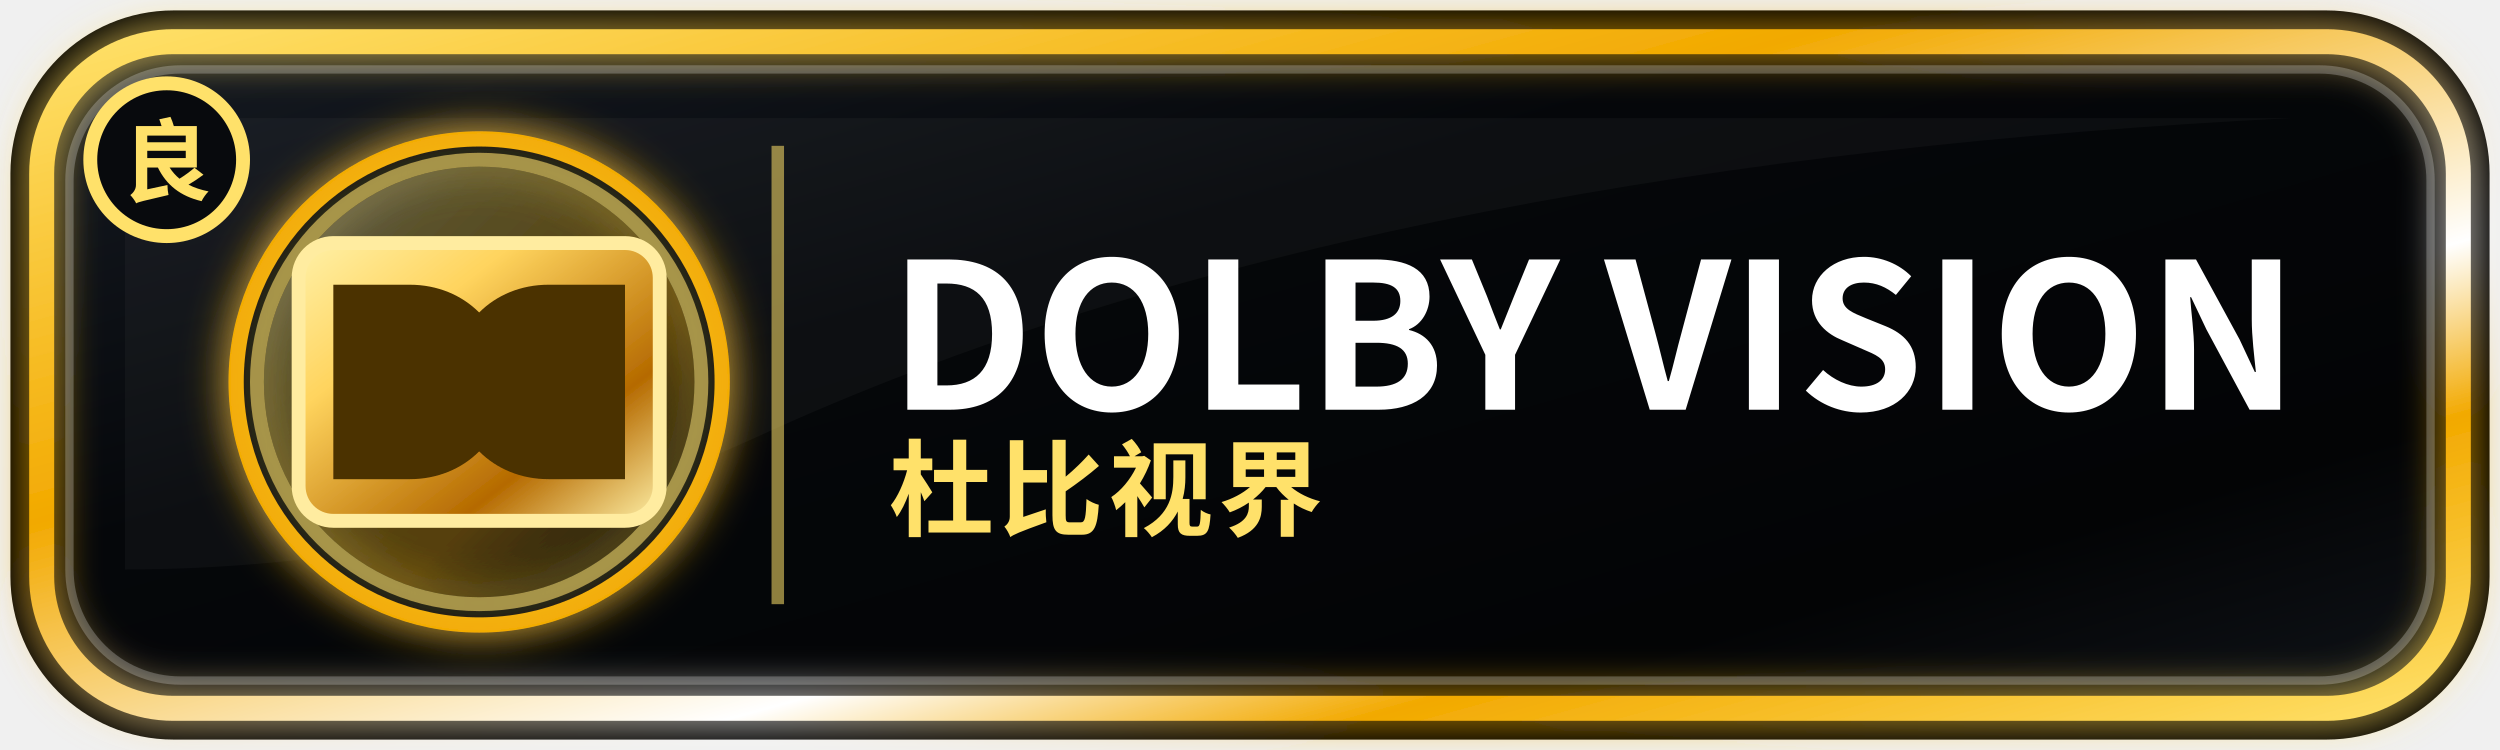
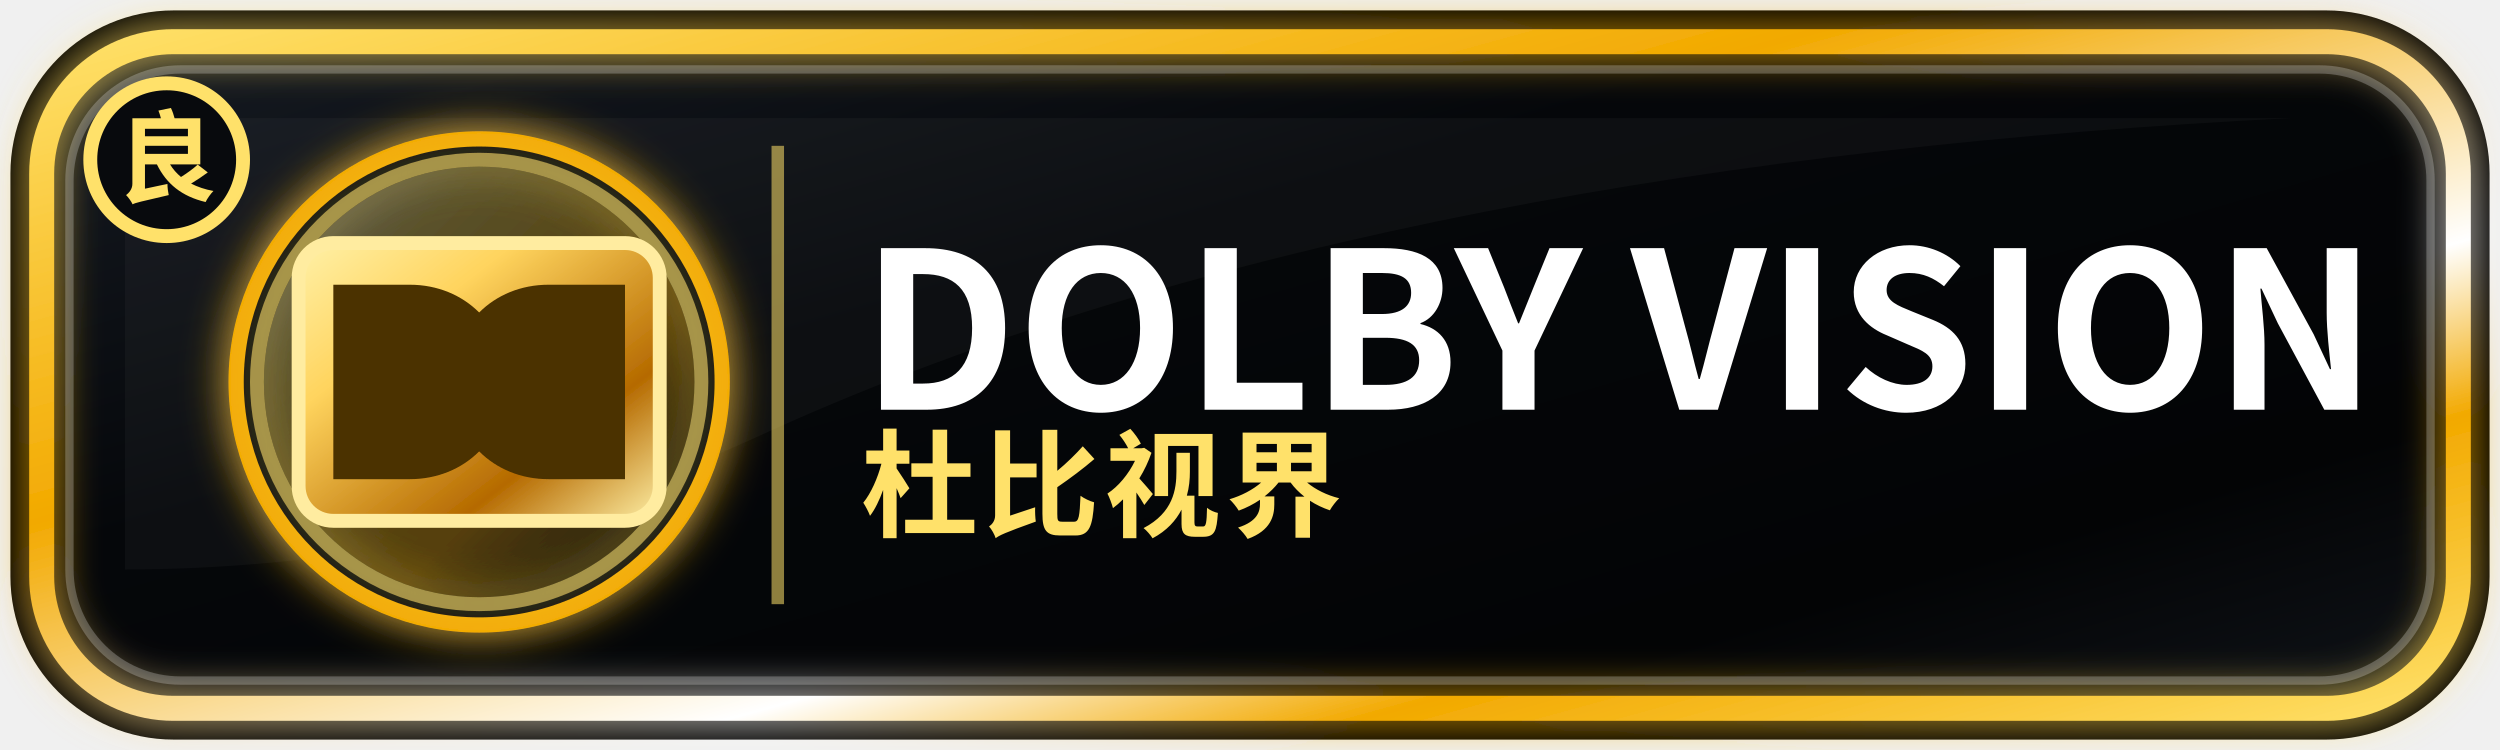
<svg xmlns="http://www.w3.org/2000/svg" width="360" height="108" viewBox="0 0 360 108">
  <defs>
    <linearGradient id="bg" x1="0" y1="0" x2="1" y2="1">
      <stop offset="0" stop-color="#171C24" />
      <stop offset=".38" stop-color="#05070A" />
      <stop offset=".78" stop-color="#030405" />
      <stop offset="1" stop-color="#11151B" />
    </linearGradient>
    <linearGradient id="edge" x1="0" y1="0" x2="1" y2="1">
      <stop offset="0" stop-color="#FFE16A" />
      <stop offset=".36" stop-color="#F2A900" />
      <stop offset=".65" stop-color="#FFFFFF" />
      <stop offset=".78" stop-color="#F2A900" />
      <stop offset="1" stop-color="#FFE16A" />
    </linearGradient>
    <linearGradient id="iconFill" x1="0" y1="0" x2="1" y2="1">
      <stop offset="0" stop-color="#FFFFFF" />
      <stop offset=".25" stop-color="#FFE16A" />
      <stop offset=".65" stop-color="#F2A900" />
      <stop offset="1" stop-color="#0B0D12" />
    </linearGradient>
    <linearGradient id="gold" x1="0" y1="0" x2="1" y2="1">
      <stop offset="0" stop-color="#FFF1A8" />
      <stop offset=".3" stop-color="#FFD45E" />
      <stop offset=".72" stop-color="#B56A00" />
      <stop offset="1" stop-color="#FFF1A8" />
    </linearGradient>
    <filter id="glow" x="-40%" y="-40%" width="180%" height="180%">
      <feGaussianBlur stdDeviation="3" result="b" />
      <feMerge>
        <feMergeNode in="b" />
        <feMergeNode in="SourceGraphic" />
      </feMerge>
    </filter>
    <filter id="soft" x="-20%" y="-20%" width="140%" height="140%">
      <feGaussianBlur stdDeviation="1.2" />
    </filter>
  </defs>
  <rect x="3" y="3" width="354" height="102" rx="22" fill="url(#bg)" stroke="#000000" stroke-width="3" />
  <rect x="6" y="6" width="348" height="96" rx="19" fill="none" stroke="url(#edge)" stroke-width="3.6" filter="url(#glow)" />
  <rect x="10" y="10" width="340" height="88" rx="16" fill="none" stroke="#FFFFFF" stroke-opacity=".24" stroke-width="1.2" />
  <path d="M18 17H330C250 21 173 34 111 62C79 77 45 82 18 82Z" fill="#FFFFFF" opacity=".035" />
  <circle cx="24" cy="23" r="11" fill="#080A0D" stroke="#FFE16A" stroke-width="2" />
-   <text x="24" y="28" text-anchor="middle" font-family="Noto Sans CJK SC,Arial,sans-serif" font-size="13" font-weight="900" fill="#FFE16A">良</text>
+   <text x="24" y="28" text-anchor="middle" font-family="Noto Sans CJK SC,Arial,sans-serif" font-size="14.5" font-weight="900" fill="#FFE16A">良</text>
  <g filter="url(#glow)">
    <circle cx="69" cy="55" r="35" fill="#05070A" stroke="#F2A900" stroke-width="2.2" />
    <circle cx="69" cy="55" r="31" fill="url(#iconFill)" opacity=".34" />
    <circle cx="69" cy="55" r="32" fill="none" stroke="#FFE16A" stroke-opacity=".58" stroke-width="2" filter="url(#glow)" />
    <rect x="43" y="35" width="52" height="40" rx="5" fill="url(#gold)" stroke="#FFECA0" stroke-width="2" />
    <path d="M48 41v28h11c8 0 14-6 14-14s-6-14-14-14zm42 0H79c-8 0-14 6-14 14s6 14 14 14h11z" fill="#4B3000" />
  </g>
  <path d="M112 21v66" stroke="#FFE16A" stroke-opacity=".55" stroke-width="1.8" />
-   <text x="128" y="59" font-family="Noto Sans CJK SC,Arial,sans-serif" font-size="29.2" font-weight="900" fill="#FFFFFF">DOLBY VISION</text>
-   <text x="128" y="76" font-family="Noto Sans CJK SC,Arial,sans-serif" font-size="15.1" font-weight="800" letter-spacing=".7" fill="#FFE16A">杜比视界</text>
+   <text x="124" y="59" font-family="Noto Sans CJK SC,Arial,sans-serif" font-size="31.4" font-weight="900" fill="#FFFFFF">DOLBY VISION</text>
+   <text x="124" y="76" font-family="Noto Sans CJK SC,Arial,sans-serif" font-size="16.8" font-weight="800" letter-spacing=".7" fill="#FFE16A">杜比视界</text>
</svg>
